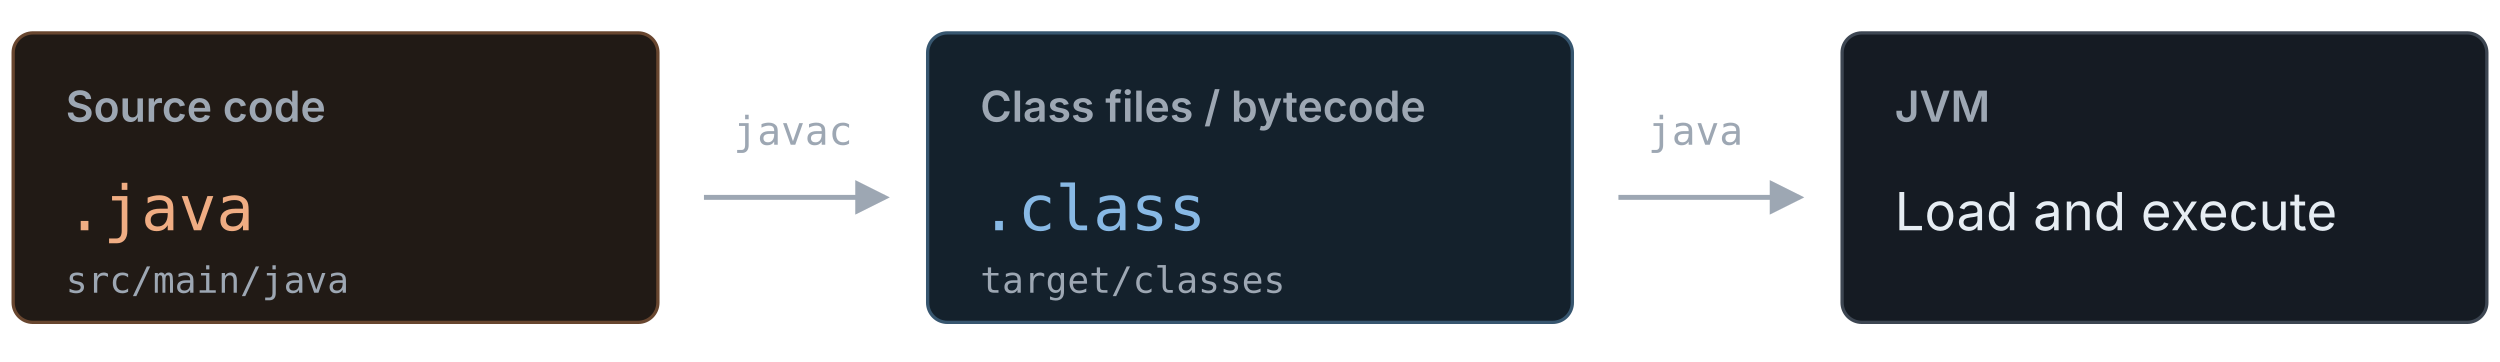
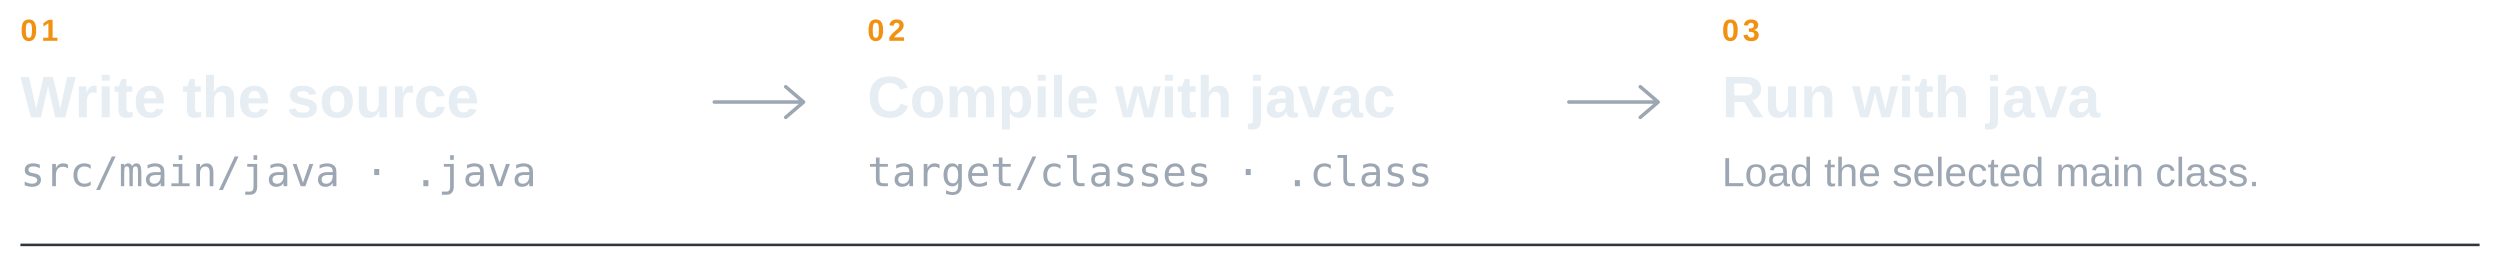
- <svg xmlns="http://www.w3.org/2000/svg" width="760" height="110" viewBox="0 0 760 110" role="img" aria-labelledby="title desc">
-   <defs>
-     <marker id="arrow" markerWidth="7" markerHeight="7" refX="6" refY="3.5" orient="auto">
-       <path d="M 0 0 L 7 3.5 L 0 7 Z" fill="#9da7b3" />
-     </marker>
-   </defs>
-   <rect x="4" y="10" width="196" height="88" rx="6" fill="#211a15" stroke="#68462f" />
-   <text x="20" y="37" font-size="13" fill="#9da7b3" font-family="-apple-system, BlinkMacSystemFont, 'Segoe UI', sans-serif" font-weight="600">Source code</text>
-   <text x="20" y="70" font-size="19" fill="#f0ad83" font-family="'Cascadia Mono', Consolas, monospace" font-weight="400">.java</text>
-   <path d="M 214 60 h 55" fill="none" stroke="#9da7b3" stroke-width="1.5" marker-end="url(#arrow)" />
-   <text x="223" y="44" font-size="12" fill="#9da7b3" font-family="'Cascadia Mono', Consolas, monospace" font-weight="400">javac</text>
-   <rect x="282" y="10" width="196" height="88" rx="6" fill="#14212c" stroke="#37566f" />
-   <text x="298" y="37" font-size="13" fill="#9da7b3" font-family="-apple-system, BlinkMacSystemFont, 'Segoe UI', sans-serif" font-weight="600">Class files / bytecode</text>
-   <text x="298" y="70" font-size="19" fill="#88b9e5" font-family="'Cascadia Mono', Consolas, monospace" font-weight="400">.class</text>
-   <path d="M 492 60 h 55" fill="none" stroke="#9da7b3" stroke-width="1.5" marker-end="url(#arrow)" />
-   <text x="501" y="44" font-size="12" fill="#9da7b3" font-family="'Cascadia Mono', Consolas, monospace" font-weight="400">java</text>
-   <rect x="560" y="10" width="196" height="88" rx="6" fill="#151b23" stroke="#3d4652" />
-   <text x="576" y="37" font-size="13" fill="#9da7b3" font-family="-apple-system, BlinkMacSystemFont, 'Segoe UI', sans-serif" font-weight="600">JVM</text>
-   <text x="576" y="70" font-size="16" fill="#e6edf3" font-family="-apple-system, BlinkMacSystemFont, 'Segoe UI', sans-serif" font-weight="400">Load and execute</text>
-   <text x="20" y="89" font-size="11" fill="#9da7b3" font-family="'Cascadia Mono', Consolas, monospace">src/main/java</text>
-   <text x="298" y="89" font-size="11" fill="#9da7b3" font-family="'Cascadia Mono', Consolas, monospace">target/classes</text>
+ <svg xmlns="http://www.w3.org/2000/svg" width="980" height="104" viewBox="0 0 980 104" role="img" aria-labelledby="title desc">
+   <g font-family="Segoe UI, Arial, sans-serif" fill="#e6edf3">
+     <text x="8" y="16" font-size="12" font-weight="600" fill="#f29111" letter-spacing="1.5">01</text>
+     <text x="8" y="46" font-size="23" font-weight="600">Write the source</text>
+     <text x="8" y="73" font-size="16" fill="#9da7b3" font-family="Consolas, monospace">src/main/java · .java</text>
+     <text x="340" y="16" font-size="12" font-weight="600" fill="#f29111" letter-spacing="1.5">02</text>
+     <text x="340" y="46" font-size="23" font-weight="600">Compile with javac</text>
+     <text x="340" y="73" font-size="16" fill="#9da7b3" font-family="Consolas, monospace">target/classes · .class</text>
+     <text x="675" y="16" font-size="12" font-weight="600" fill="#f29111" letter-spacing="1.5">03</text>
+     <text x="675" y="46" font-size="23" font-weight="600">Run with java</text>
+     <text x="675" y="73" font-size="16" fill="#9da7b3">Load the selected main class.</text>
+     <path d="M280 40H315M308 34L315 40L308 46M615 40H650M643 34L650 40L643 46" fill="none" stroke="#9da7b3" stroke-width="1.4" stroke-linecap="round" stroke-linejoin="round" />
+     <path d="M8 96H972" fill="none" stroke="#30363d" />
+   </g>
</svg>
